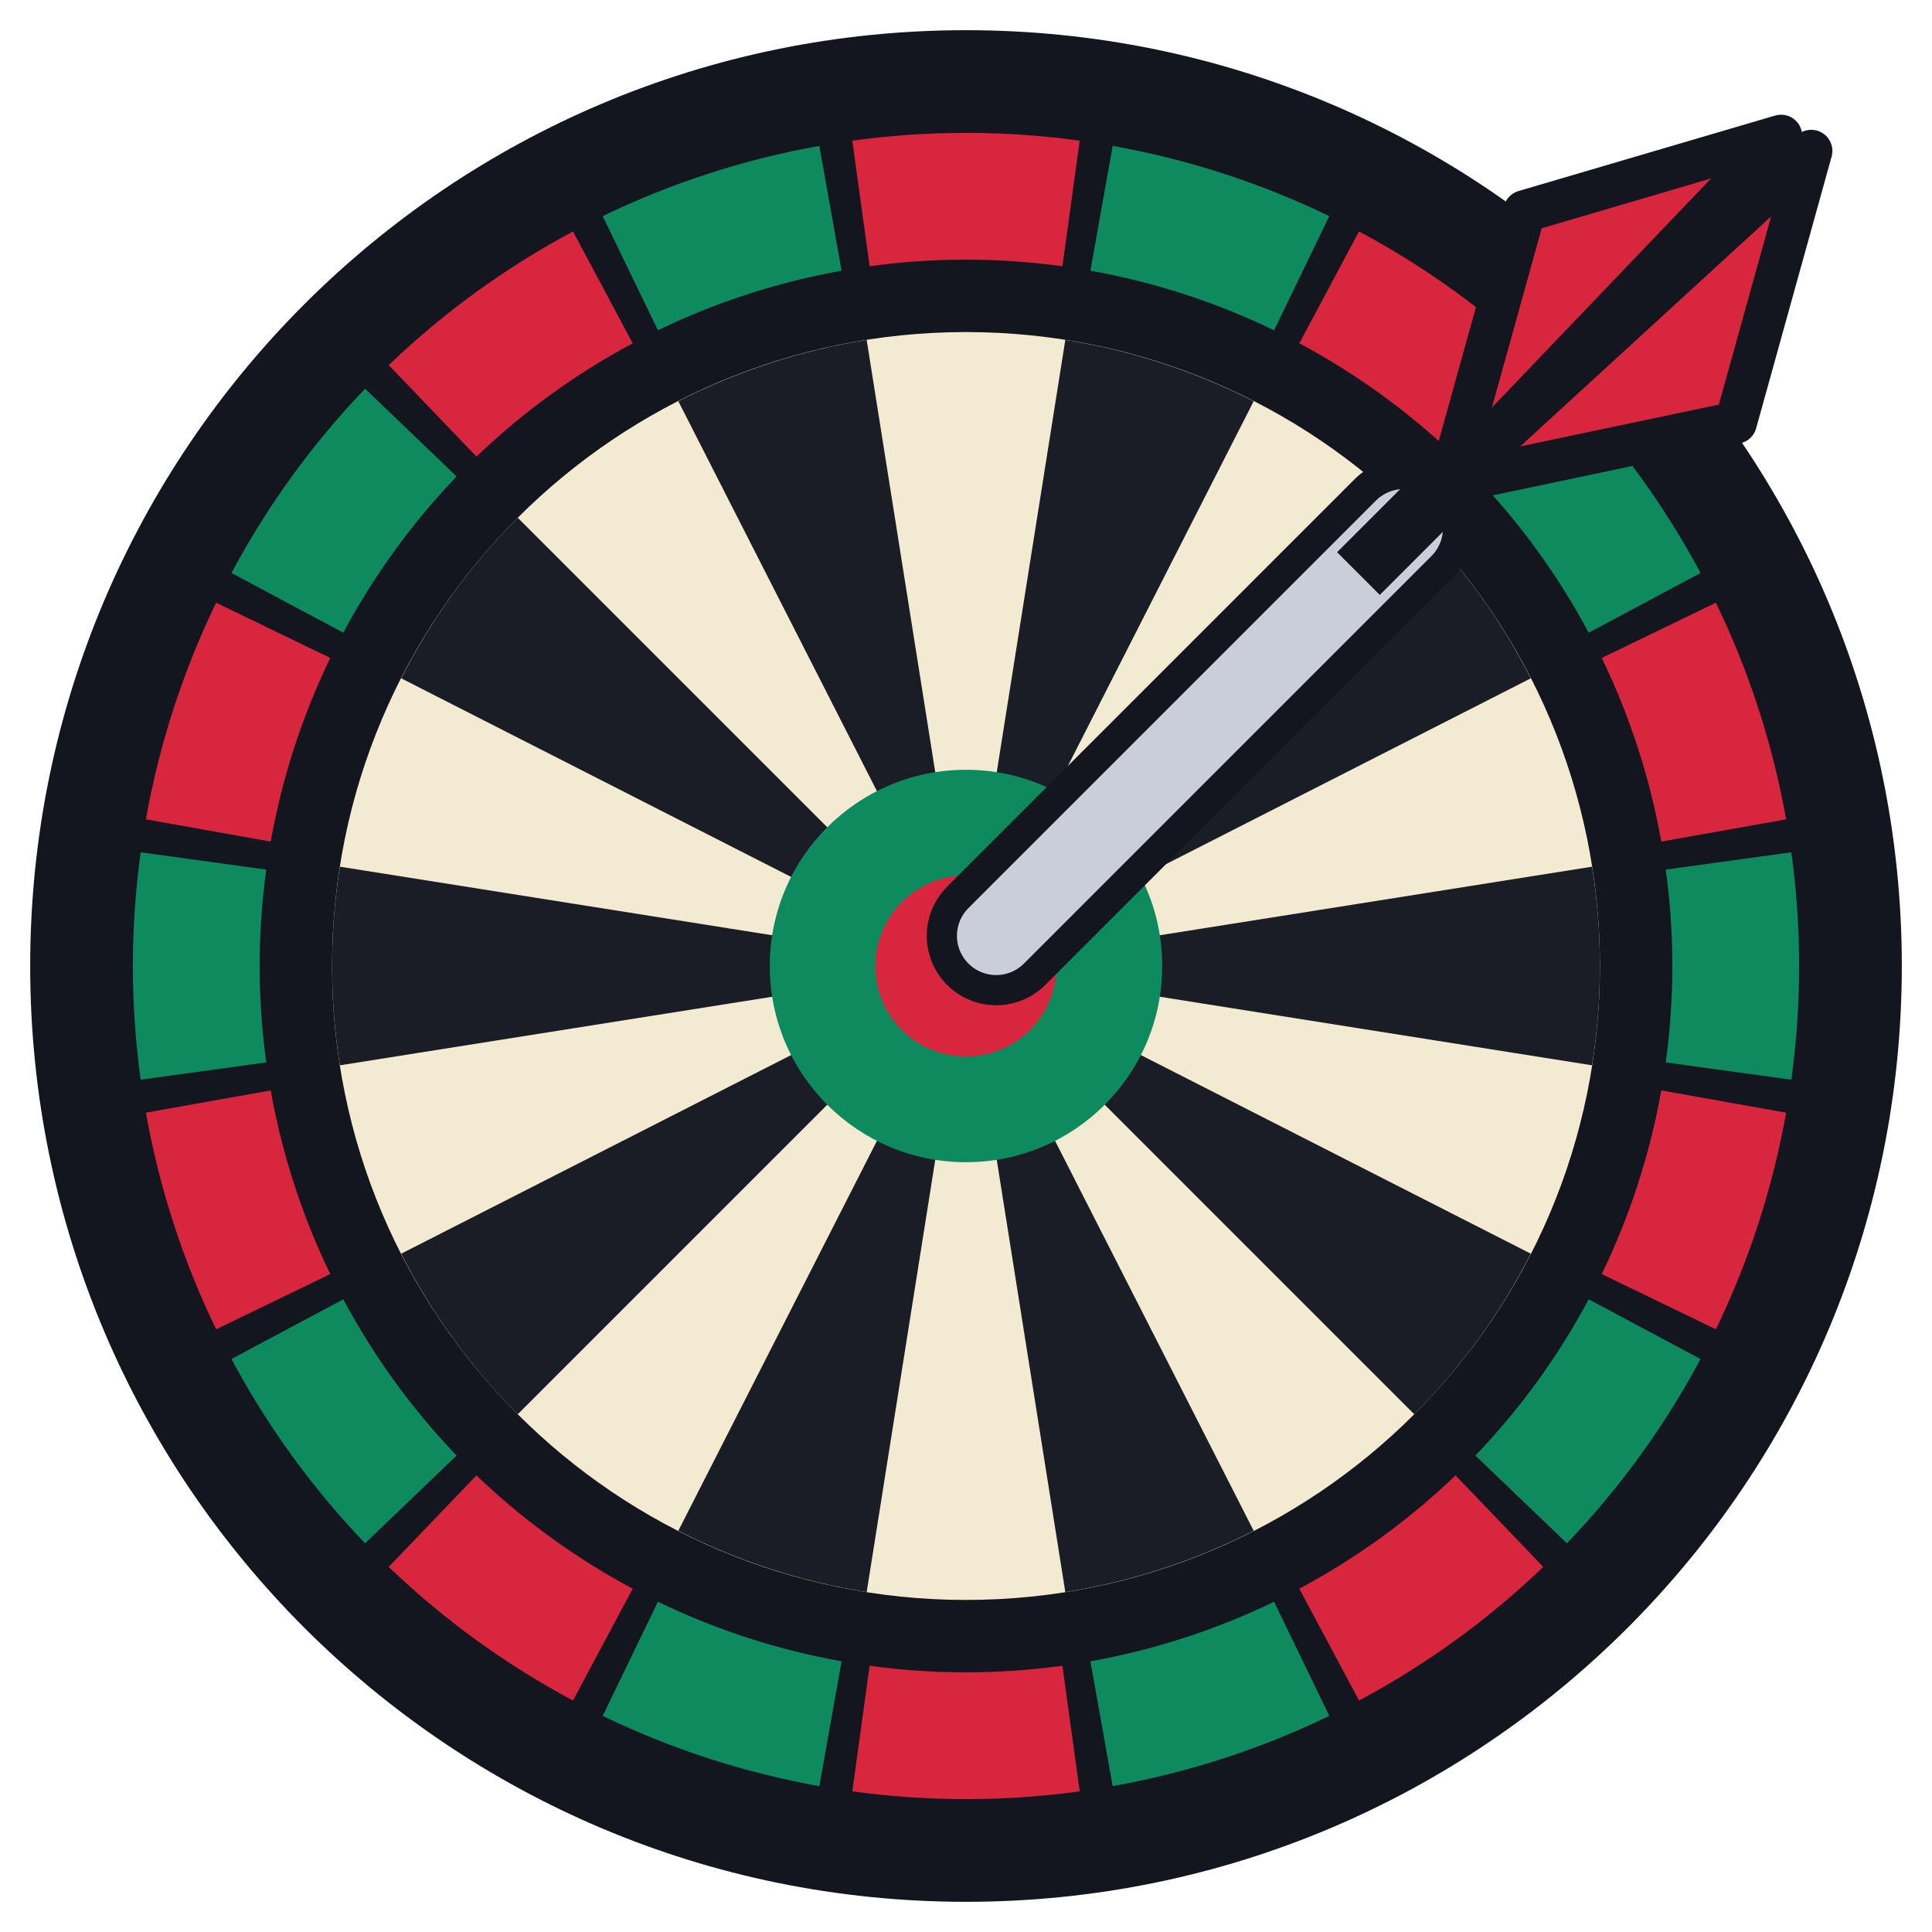
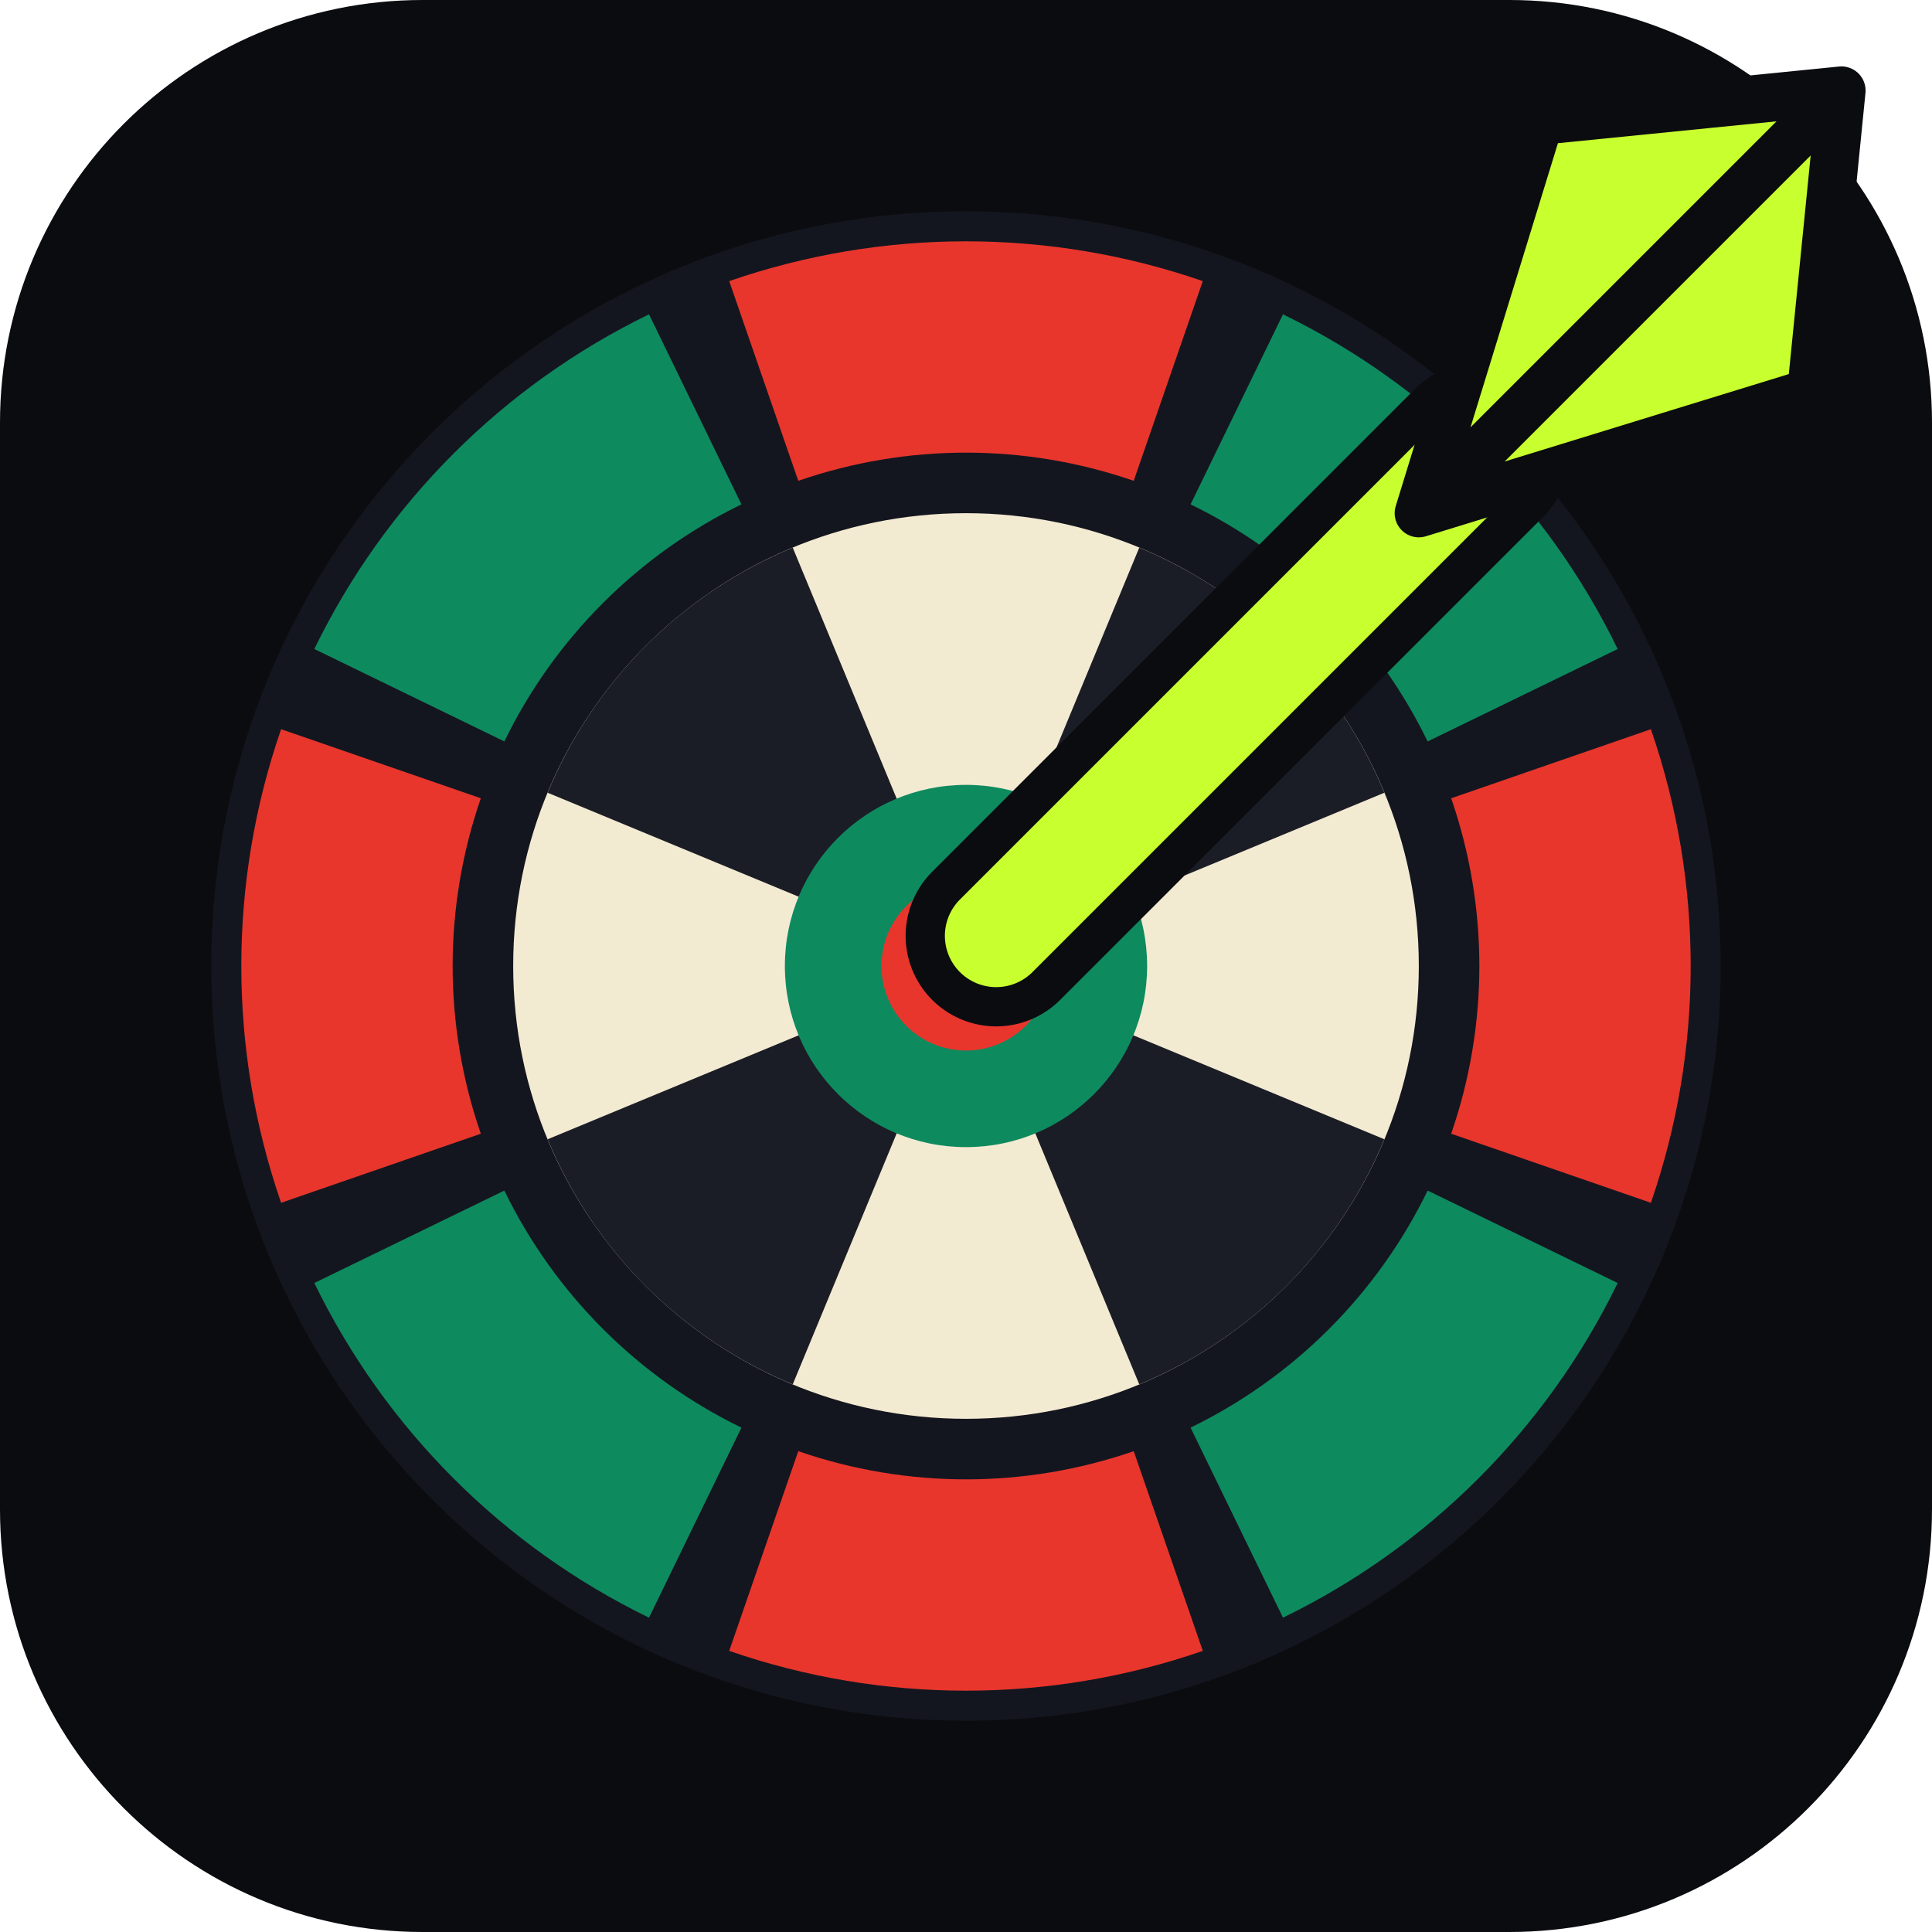
<svg xmlns="http://www.w3.org/2000/svg" viewBox="0 0 64 64">
-   <circle cx="32" cy="32" r="31" fill="#14161f" />
-   <g fill="none" stroke-width="4.2">
-     <path d="M28.52 6.74 A25.5 25.5 0 0 1 35.48 6.74" stroke="#d7263d" />
-     <path d="M36.49 6.90 A25.5 25.5 0 0 1 43.12 9.05" stroke="#0e8a5f" />
-     <path d="M44.03 9.52 A25.5 25.5 0 0 1 49.67 13.61" stroke="#d7263d" />
-     <path d="M50.39 14.33 A25.5 25.5 0 0 1 54.48 19.97" stroke="#0e8a5f" />
-     <path d="M54.95 20.88 A25.5 25.5 0 0 1 57.10 27.51" stroke="#d7263d" />
-     <path d="M57.26 28.52 A25.5 25.5 0 0 1 57.26 35.48" stroke="#0e8a5f" />
-     <path d="M57.10 36.49 A25.5 25.5 0 0 1 54.95 43.12" stroke="#d7263d" />
-     <path d="M54.48 44.03 A25.5 25.5 0 0 1 50.39 49.67" stroke="#0e8a5f" />
-     <path d="M49.67 50.39 A25.5 25.5 0 0 1 44.03 54.48" stroke="#d7263d" />
-     <path d="M43.12 54.95 A25.5 25.5 0 0 1 36.49 57.10" stroke="#0e8a5f" />
-     <path d="M35.48 57.26 A25.5 25.5 0 0 1 28.52 57.26" stroke="#d7263d" />
-     <path d="M27.51 57.10 A25.5 25.5 0 0 1 20.88 54.95" stroke="#0e8a5f" />
-     <path d="M19.97 54.48 A25.5 25.5 0 0 1 14.33 50.39" stroke="#d7263d" />
-     <path d="M13.61 49.67 A25.5 25.5 0 0 1 9.52 44.03" stroke="#0e8a5f" />
-     <path d="M9.05 43.12 A25.5 25.5 0 0 1 6.90 36.49" stroke="#d7263d" />
-     <path d="M6.74 35.48 A25.5 25.5 0 0 1 6.74 28.52" stroke="#0e8a5f" />
-     <path d="M6.90 27.51 A25.5 25.5 0 0 1 9.05 20.88" stroke="#d7263d" />
-     <path d="M9.52 19.97 A25.5 25.5 0 0 1 13.61 14.33" stroke="#0e8a5f" />
-     <path d="M14.33 13.61 A25.5 25.5 0 0 1 19.97 9.52" stroke="#d7263d" />
-     <path d="M20.88 9.05 A25.5 25.5 0 0 1 27.51 6.90" stroke="#0e8a5f" />
+   <rect width="64" height="64" rx="14" fill="#0b0c10" />
+   <g transform="translate(0 0) scale(1)">
+     <circle cx="32" cy="32" r="25" fill="#14161f" />
+     <g fill="none" stroke-width="7">
+       <path d="M25.30 12.62 A20.5 20.5 0 0 1 38.70 12.62" stroke="#e8362d" />
+       <path d="M40.97 13.56 A20.5 20.5 0 0 1 50.44 23.03" stroke="#0e8a5f" />
+       <path d="M51.38 25.30 A20.5 20.5 0 0 1 51.38 38.70" stroke="#e8362d" />
+       <path d="M50.44 40.97 A20.5 20.5 0 0 1 40.97 50.44" stroke="#0e8a5f" />
+       <path d="M38.70 51.38 A20.5 20.5 0 0 1 25.30 51.38" stroke="#e8362d" />
+       <path d="M23.03 50.44 A20.5 20.5 0 0 1 13.56 40.97" stroke="#0e8a5f" />
+       <path d="M12.62 38.70 A20.5 20.5 0 0 1 12.62 25.30" stroke="#e8362d" />
+       <path d="M13.56 23.03 A20.5 20.5 0 0 1 23.03 13.56" stroke="#0e8a5f" />
+     </g>
+     <circle cx="32" cy="32" r="15" fill="#f3ead2" />
+     <g fill="#1b1d26">
+       <path d="M32 32 L37.74 18.14 A15 15 0 0 1 45.86 26.26Z" />
+       <path d="M32 32 L45.86 37.74 A15 15 0 0 1 37.74 45.86Z" />
+       <path d="M32 32 L26.26 45.86 A15 15 0 0 1 18.14 37.74Z" />
+       <path d="M32 32 L18.14 26.26 A15 15 0 0 1 26.26 18.14Z" />
+     </g>
+     <circle cx="32" cy="32" r="6" fill="#0e8a5f" />
+     <circle cx="32" cy="32" r="2.8" fill="#e8362d" />
+     <path d="M33 31 L49 15" stroke="#0b0c10" stroke-width="6" stroke-linecap="round" />
+     <path d="M33 31 L49 15" stroke="#c8ff2e" stroke-width="3.4" stroke-linecap="round" />
+     <path d="M47 17 L61 3 L60 13 Z M47 17 L61 3 L51 4 Z" fill="#c8ff2e" stroke="#0b0c10" stroke-width="1.6" stroke-linejoin="round" />
  </g>
-   <circle cx="32" cy="32" r="21" fill="#f3ead2" />
-   <g fill="#1b1d26">
-     <path d="M32 32 L35.29 11.26 A21 21 0 0 1 41.53 13.29Z" />
-     <path d="M32 32 L46.85 17.15 A21 21 0 0 1 50.71 22.47Z" />
-     <path d="M32 32 L52.74 28.71 A21 21 0 0 1 52.74 35.29Z" />
-     <path d="M32 32 L50.71 41.53 A21 21 0 0 1 46.85 46.85Z" />
-     <path d="M32 32 L41.53 50.71 A21 21 0 0 1 35.29 52.74Z" />
-     <path d="M32 32 L28.71 52.74 A21 21 0 0 1 22.47 50.71Z" />
-     <path d="M32 32 L17.15 46.85 A21 21 0 0 1 13.29 41.53Z" />
-     <path d="M32 32 L11.26 35.29 A21 21 0 0 1 11.26 28.71Z" />
-     <path d="M32 32 L13.29 22.47 A21 21 0 0 1 17.15 17.15Z" />
-     <path d="M32 32 L22.47 13.29 A21 21 0 0 1 28.71 11.26Z" />
-   </g>
-   <circle cx="32" cy="32" r="6.5" fill="#0e8a5f" />
-   <circle cx="32" cy="32" r="3" fill="#d7263d" />
-   <path d="M33 31 L46.5 17.5" stroke="#14161f" stroke-width="4.6" stroke-linecap="round" />
-   <path d="M33 31 L46.5 17.5" stroke="#c9ced8" stroke-width="2.6" stroke-linecap="round" />
-   <path d="M45 19 L49.5 14.5" stroke="#14161f" stroke-width="2" />
-   <path d="M48 16 L60 5 L57.5 14 Z M48 16 L59 4.5 L50.5 7 Z" fill="#d7263d" stroke="#14161f" stroke-width="1.4" stroke-linejoin="round" />
</svg>
